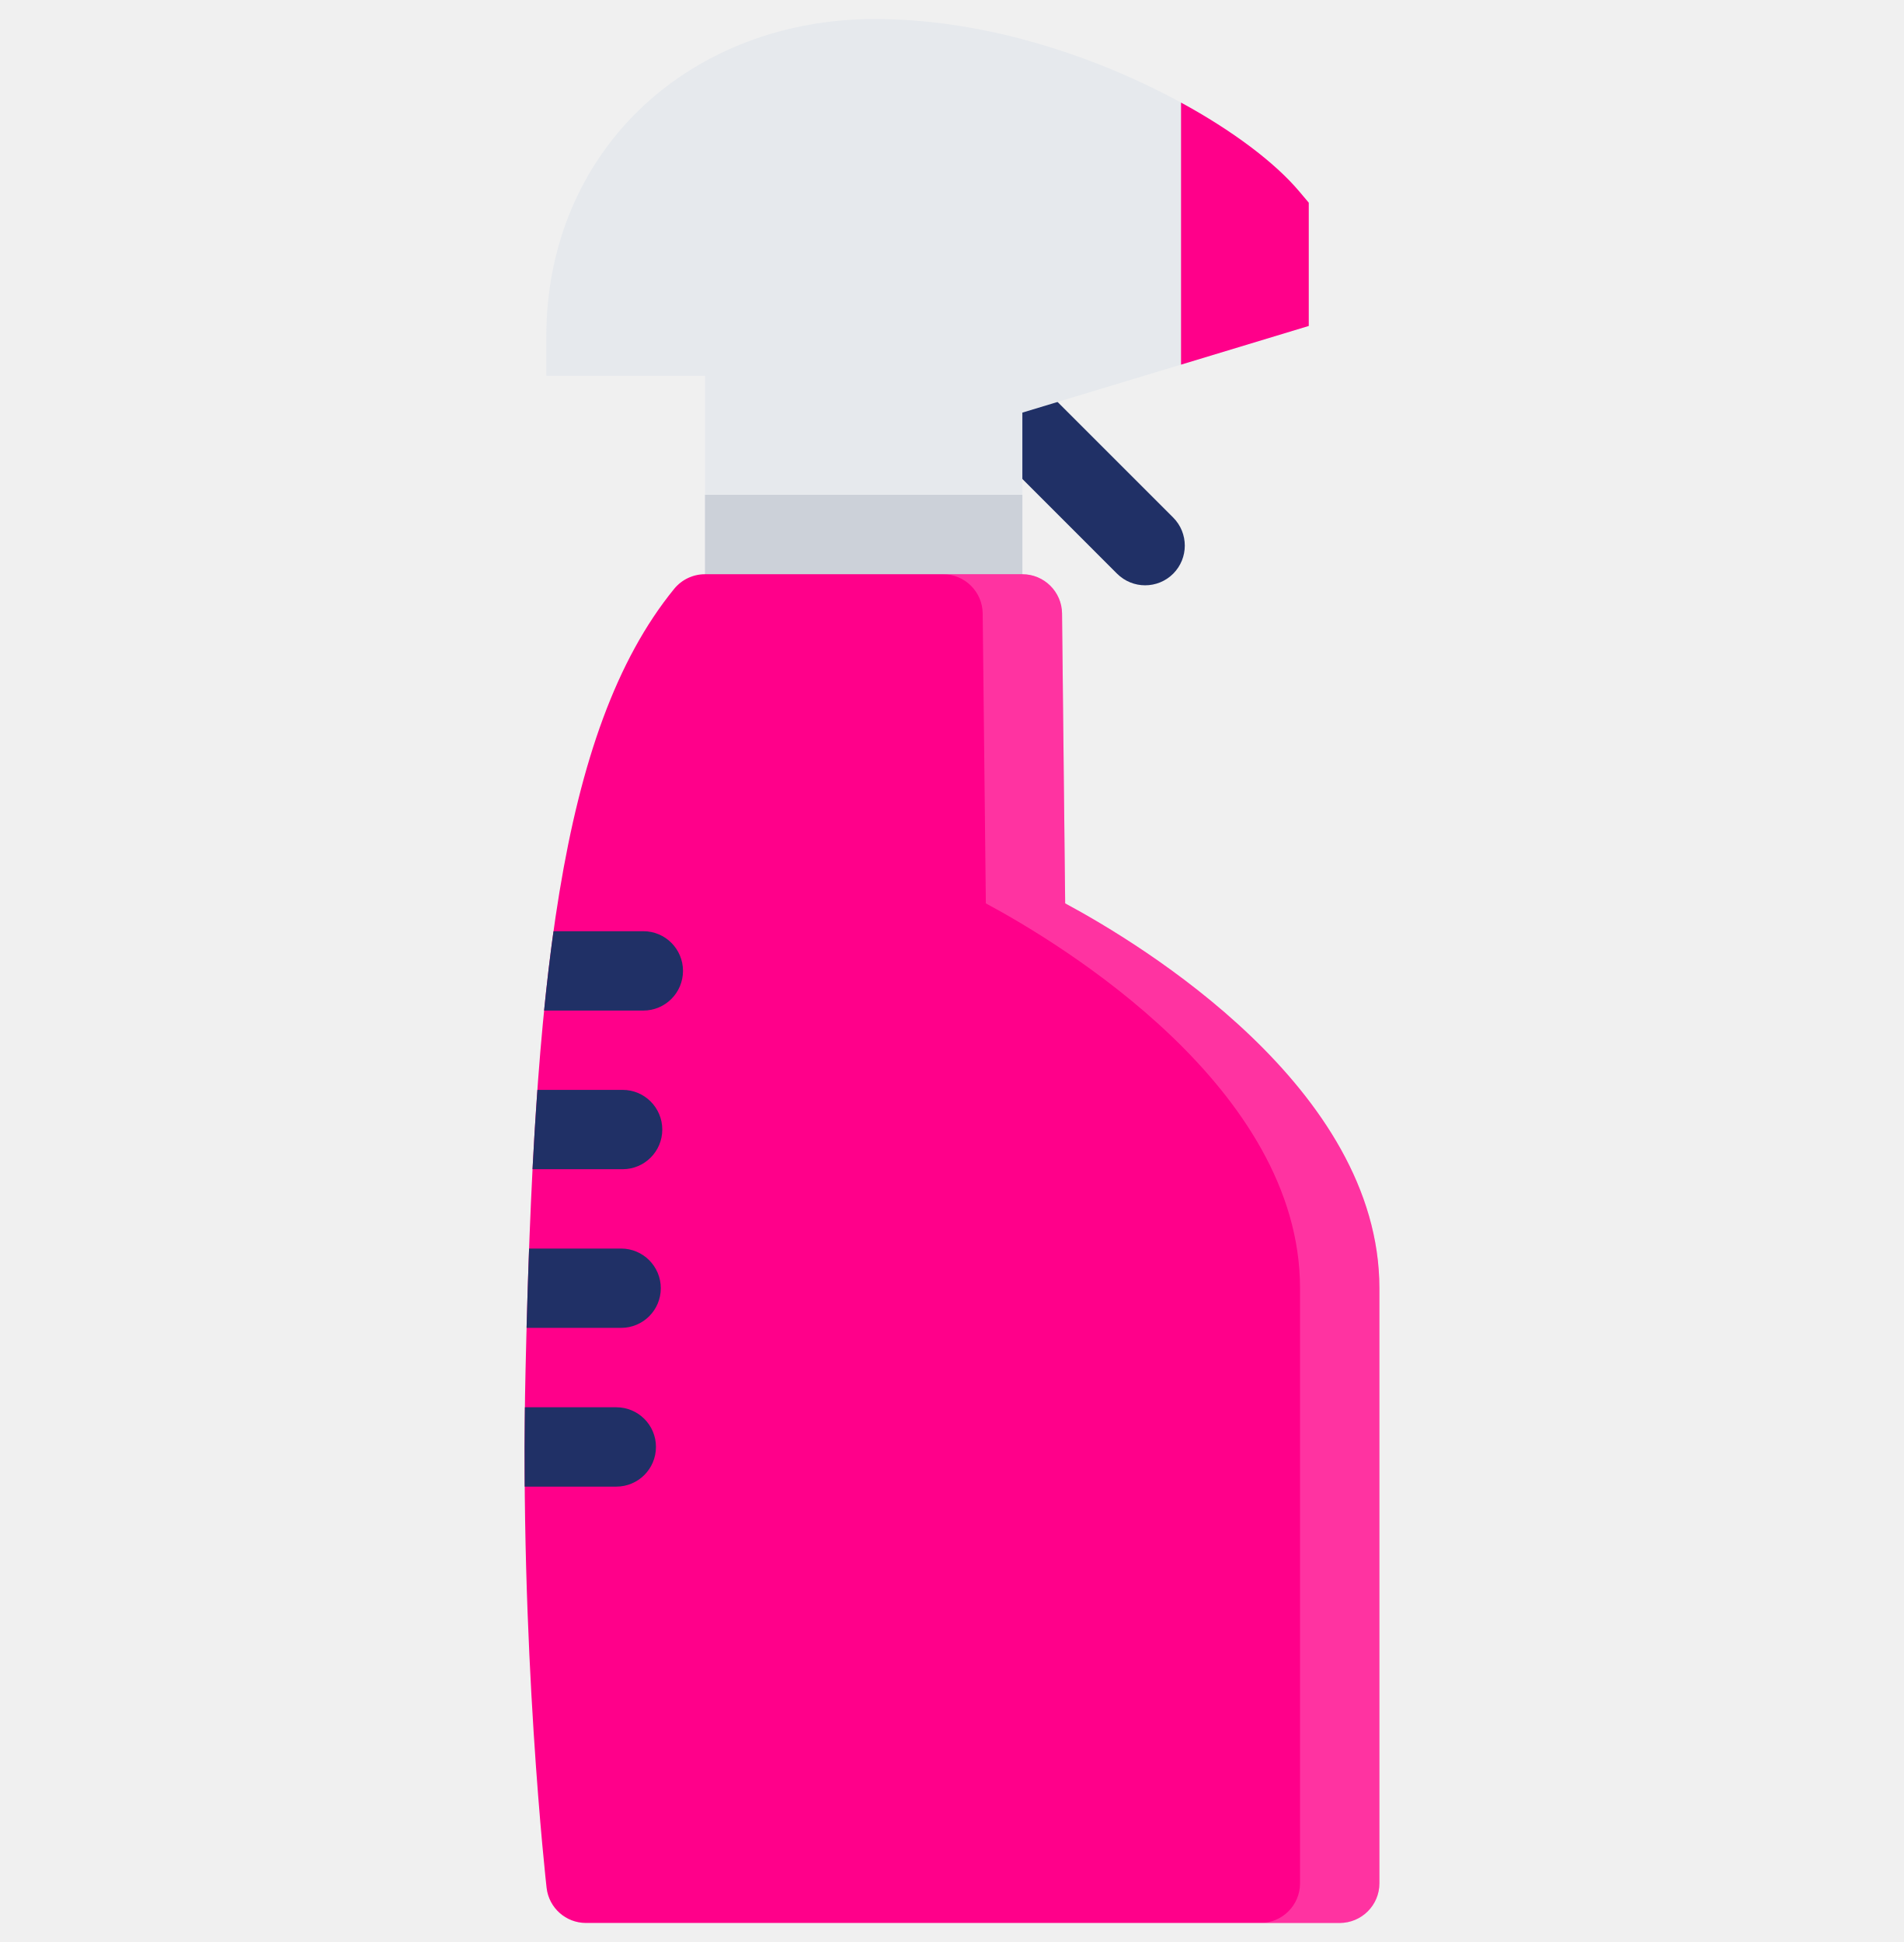
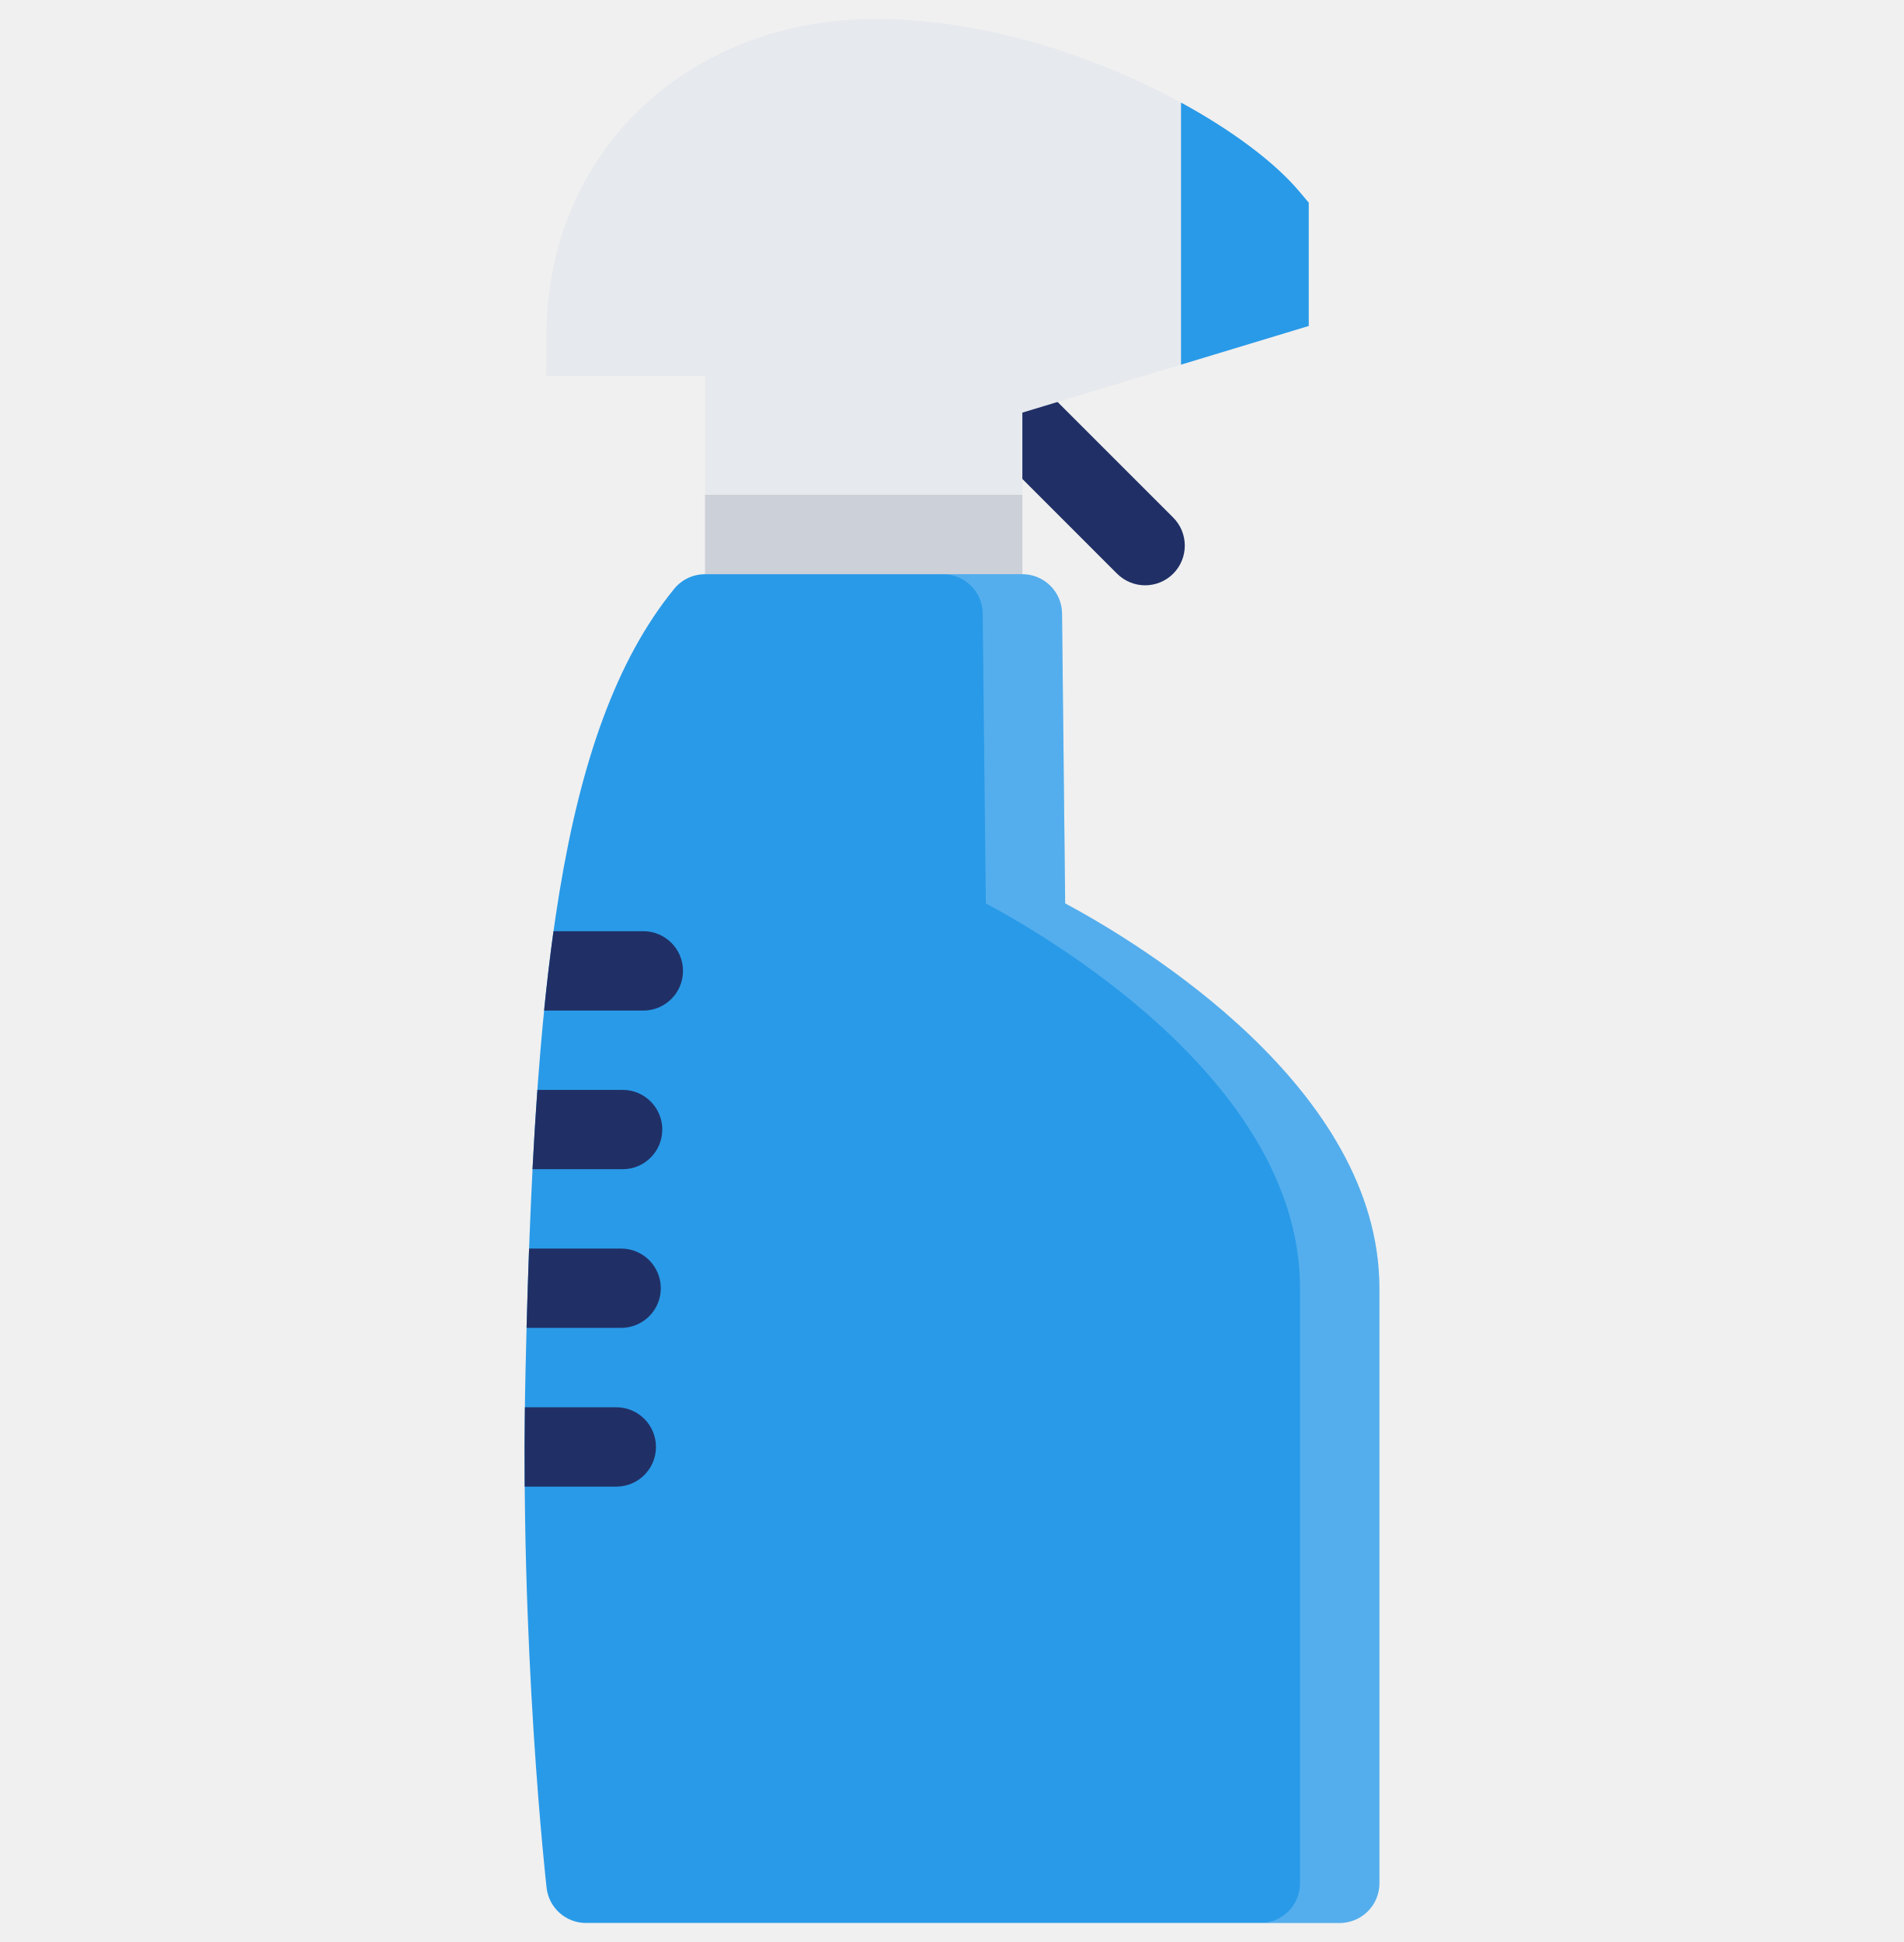
<svg xmlns="http://www.w3.org/2000/svg" width="50" height="51" viewBox="0 0 50 51" fill="none">
  <g clip-path="url(#clip0_7169_258577)">
    <path d="M30.072 15.371C29.806 15.371 29.539 15.269 29.335 15.066L25.07 10.8C24.663 10.392 24.663 9.733 25.07 9.327C25.477 8.918 26.137 8.918 26.543 9.327L30.809 13.592C31.215 13.999 31.215 14.659 30.809 15.066C30.606 15.269 30.339 15.371 30.072 15.371Z" fill="#203066" />
    <path d="M34.125 5.033C33.287 4.035 31.657 2.928 29.767 2.073C28.18 1.354 25.712 0.5 22.962 0.5C20.616 0.5 18.453 1.319 16.872 2.804C15.244 4.335 14.347 6.474 14.347 8.828V9.87H18.514V17.163H26.848V10.836L34.369 8.56V5.323L34.125 5.033Z" fill="#E6E9ED" />
-     <path d="M31.015 2.694V9.576L34.369 8.56V5.323L34.124 5.033C33.477 4.263 32.361 3.428 31.015 2.694Z" fill="#FF008A" />
+     <path d="M31.015 2.694V9.576L34.369 8.56V5.323L34.124 5.033C33.477 4.263 32.361 3.428 31.015 2.694Z" fill="#299ae8" />
    <path d="M26.848 12.995H18.514V18.204H26.848V12.995Z" fill="#CCD1D9" />
-     <path d="M27.972 23.724L27.89 16.11C27.884 15.539 27.418 15.08 26.848 15.08H19.556H18.514C18.201 15.08 17.905 15.22 17.707 15.461C14.648 19.211 14.026 26.117 13.801 35.989C13.636 43.237 14.347 49.514 14.354 49.577C14.414 50.104 14.86 50.5 15.388 50.5H35.182C35.757 50.5 36.224 50.033 36.224 49.46V33.832C36.224 28.575 29.959 24.792 27.972 23.724Z" fill="#FF008A" />
+     <path d="M27.972 23.724L27.89 16.11C27.884 15.539 27.418 15.08 26.848 15.08H19.556H18.514C18.201 15.08 17.905 15.22 17.707 15.461C14.648 19.211 14.026 26.117 13.801 35.989C13.636 43.237 14.347 49.514 14.354 49.577C14.414 50.104 14.86 50.5 15.388 50.5H35.182C35.757 50.5 36.224 50.033 36.224 49.46V33.832C36.224 28.575 29.959 24.792 27.972 23.724Z" fill="#299ae8" />
    <path opacity="0.2" d="M27.972 23.724L27.89 16.11C27.884 15.539 27.418 15.08 26.848 15.08H24.765C25.335 15.08 25.8 15.539 25.806 16.11L25.889 23.724C27.876 24.792 34.14 28.575 34.14 33.831V49.459C34.14 50.033 33.674 50.5 33.097 50.5H35.182C35.757 50.5 36.224 50.033 36.224 49.459V33.832C36.224 28.575 29.959 24.792 27.972 23.724Z" fill="white" />
    <path d="M16.311 34.872C16.887 34.872 17.353 34.407 17.353 33.831C17.353 33.256 16.887 32.789 16.311 32.789H13.894C13.869 33.467 13.847 34.162 13.828 34.872H16.311Z" fill="#203066" />
    <path d="M17.226 37.998C17.226 37.424 16.76 36.957 16.185 36.957H13.784C13.775 37.665 13.774 38.361 13.779 39.041H16.185C16.76 39.041 17.226 38.575 17.226 37.998Z" fill="#203066" />
    <path d="M16.352 30.705C16.926 30.705 17.392 30.239 17.392 29.664C17.392 29.089 16.926 28.622 16.352 28.622H14.112C14.064 29.297 14.021 29.991 13.984 30.705H16.352Z" fill="#203066" />
    <path d="M16.894 26.539C17.47 26.539 17.936 26.073 17.936 25.497C17.936 24.921 17.47 24.455 16.894 24.455H14.535C14.442 25.123 14.361 25.818 14.288 26.539H16.894Z" fill="#203066" />
  </g>
  <defs>
    <clipPath id="clip0_7169_258577">
      <rect width="50" height="50" fill="white" transform="translate(0 0.5)" />
    </clipPath>
  </defs>
</svg>
